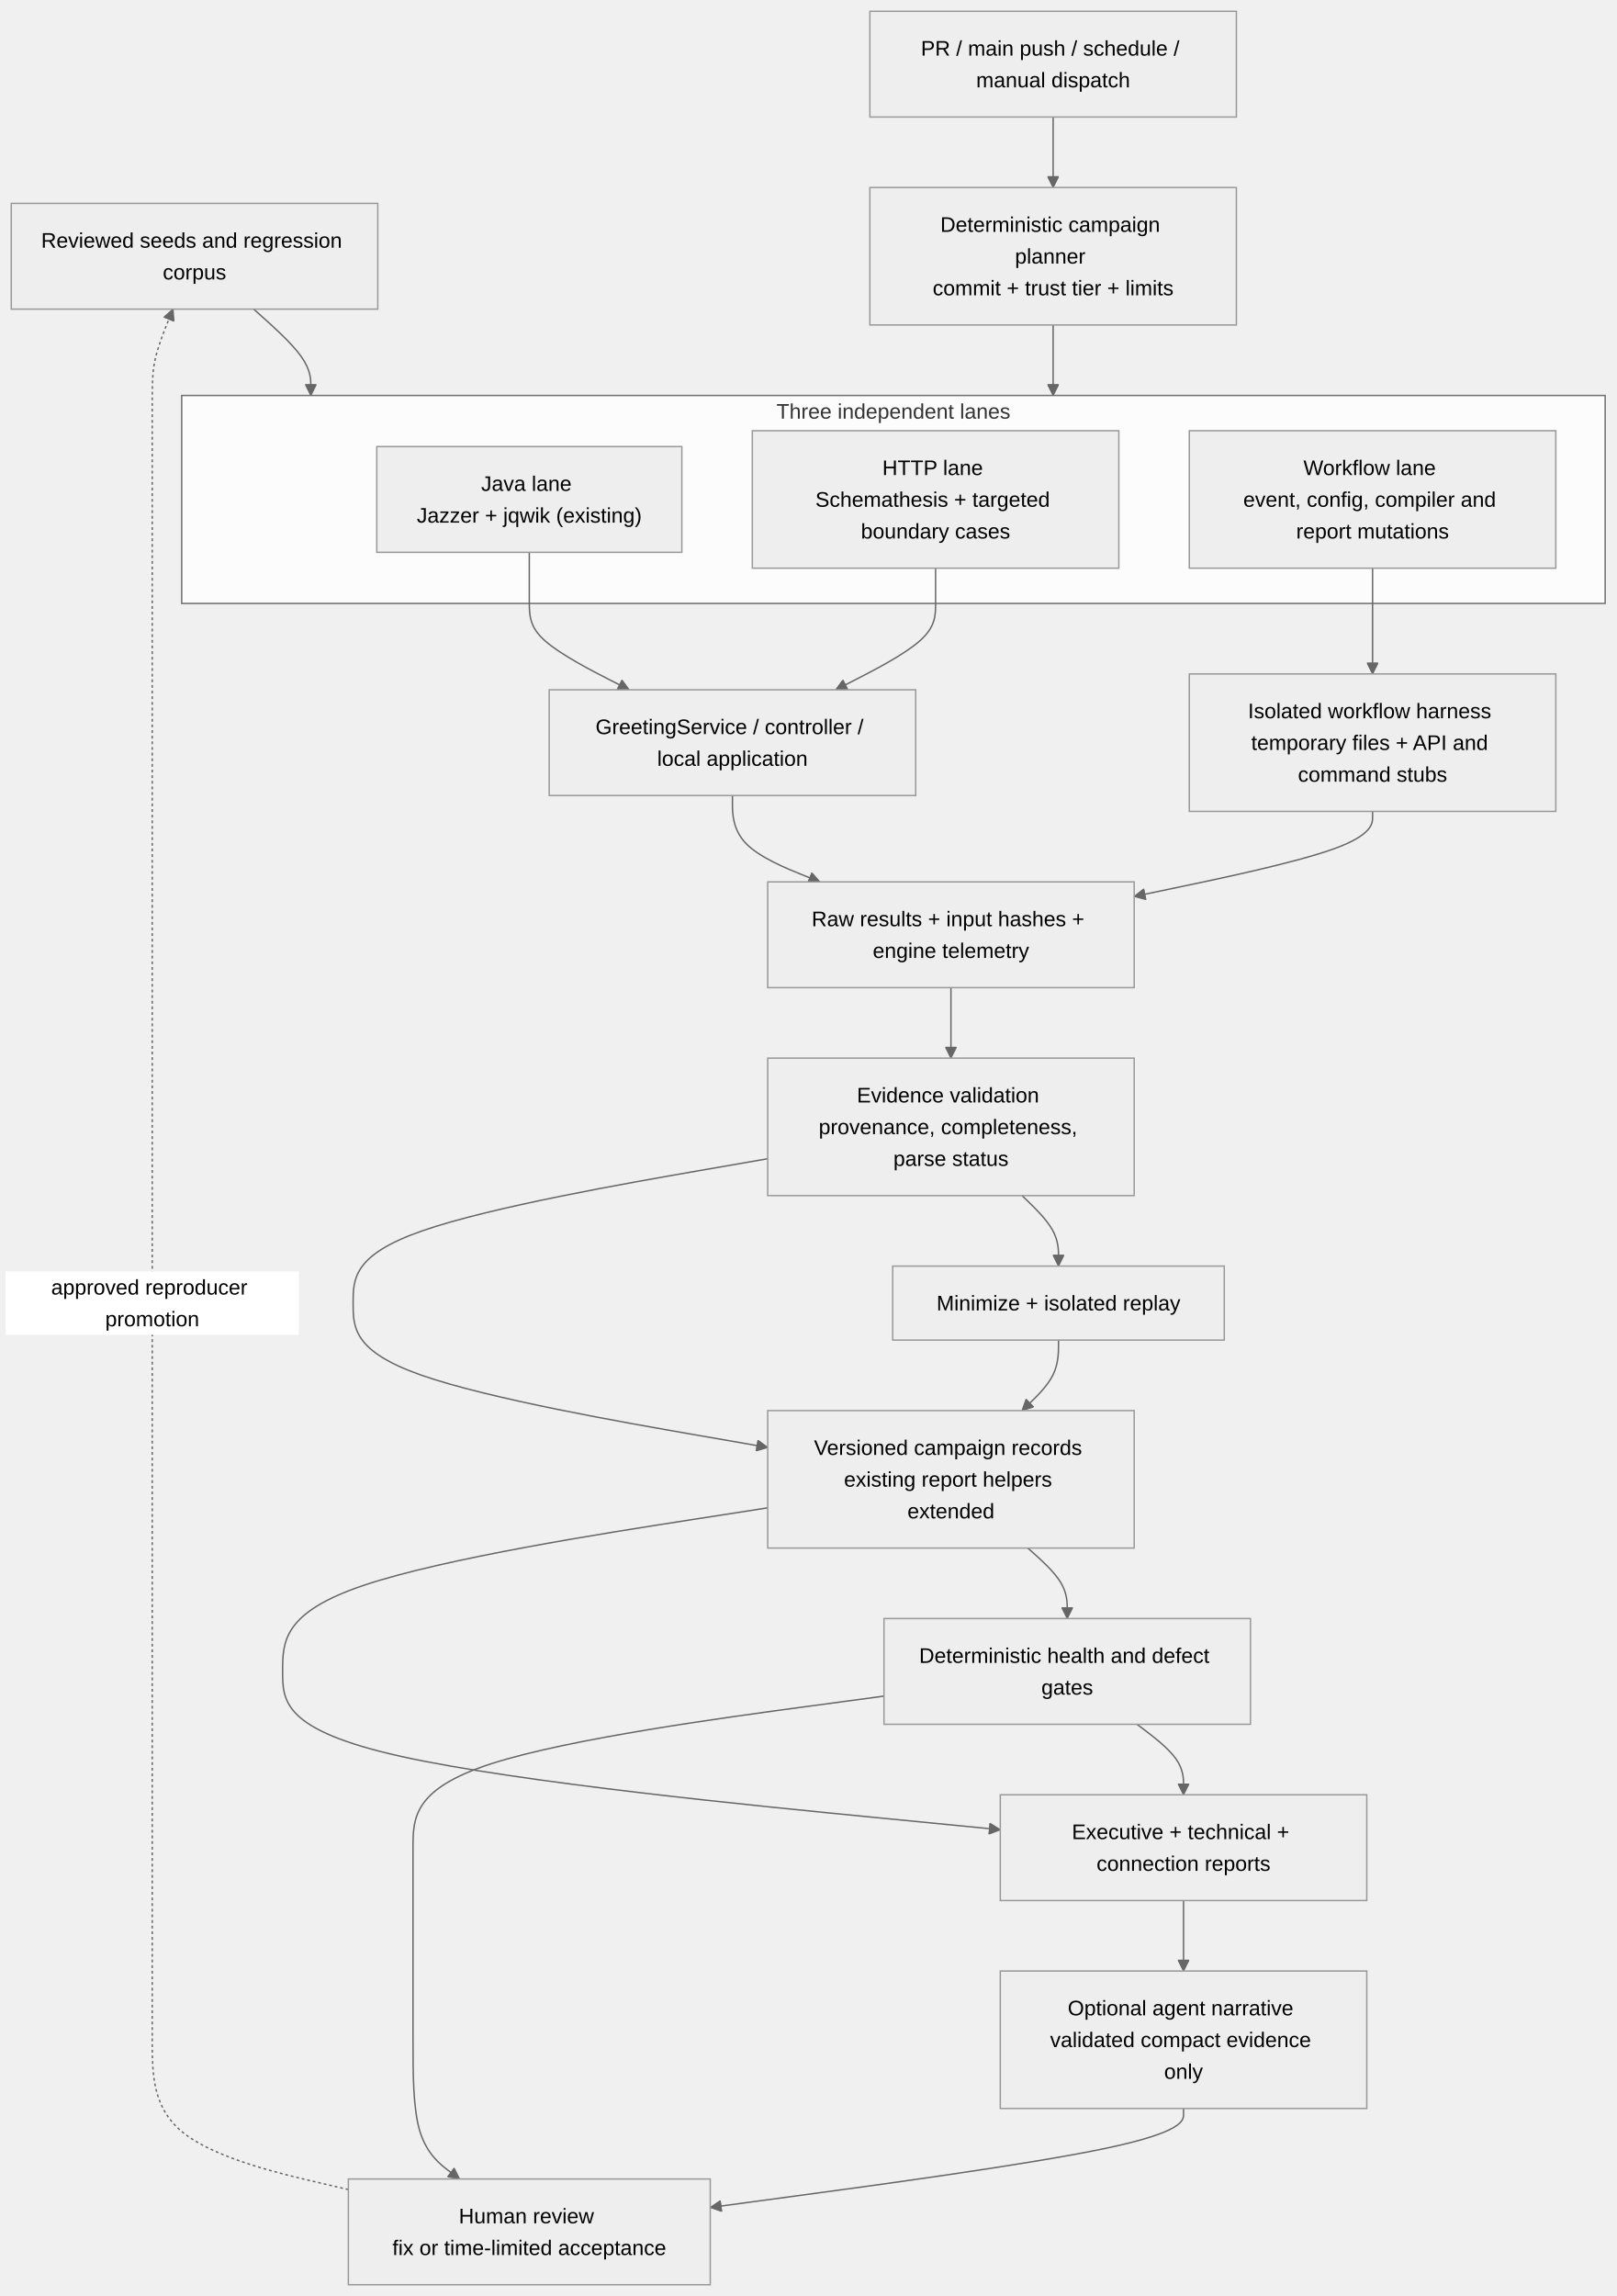
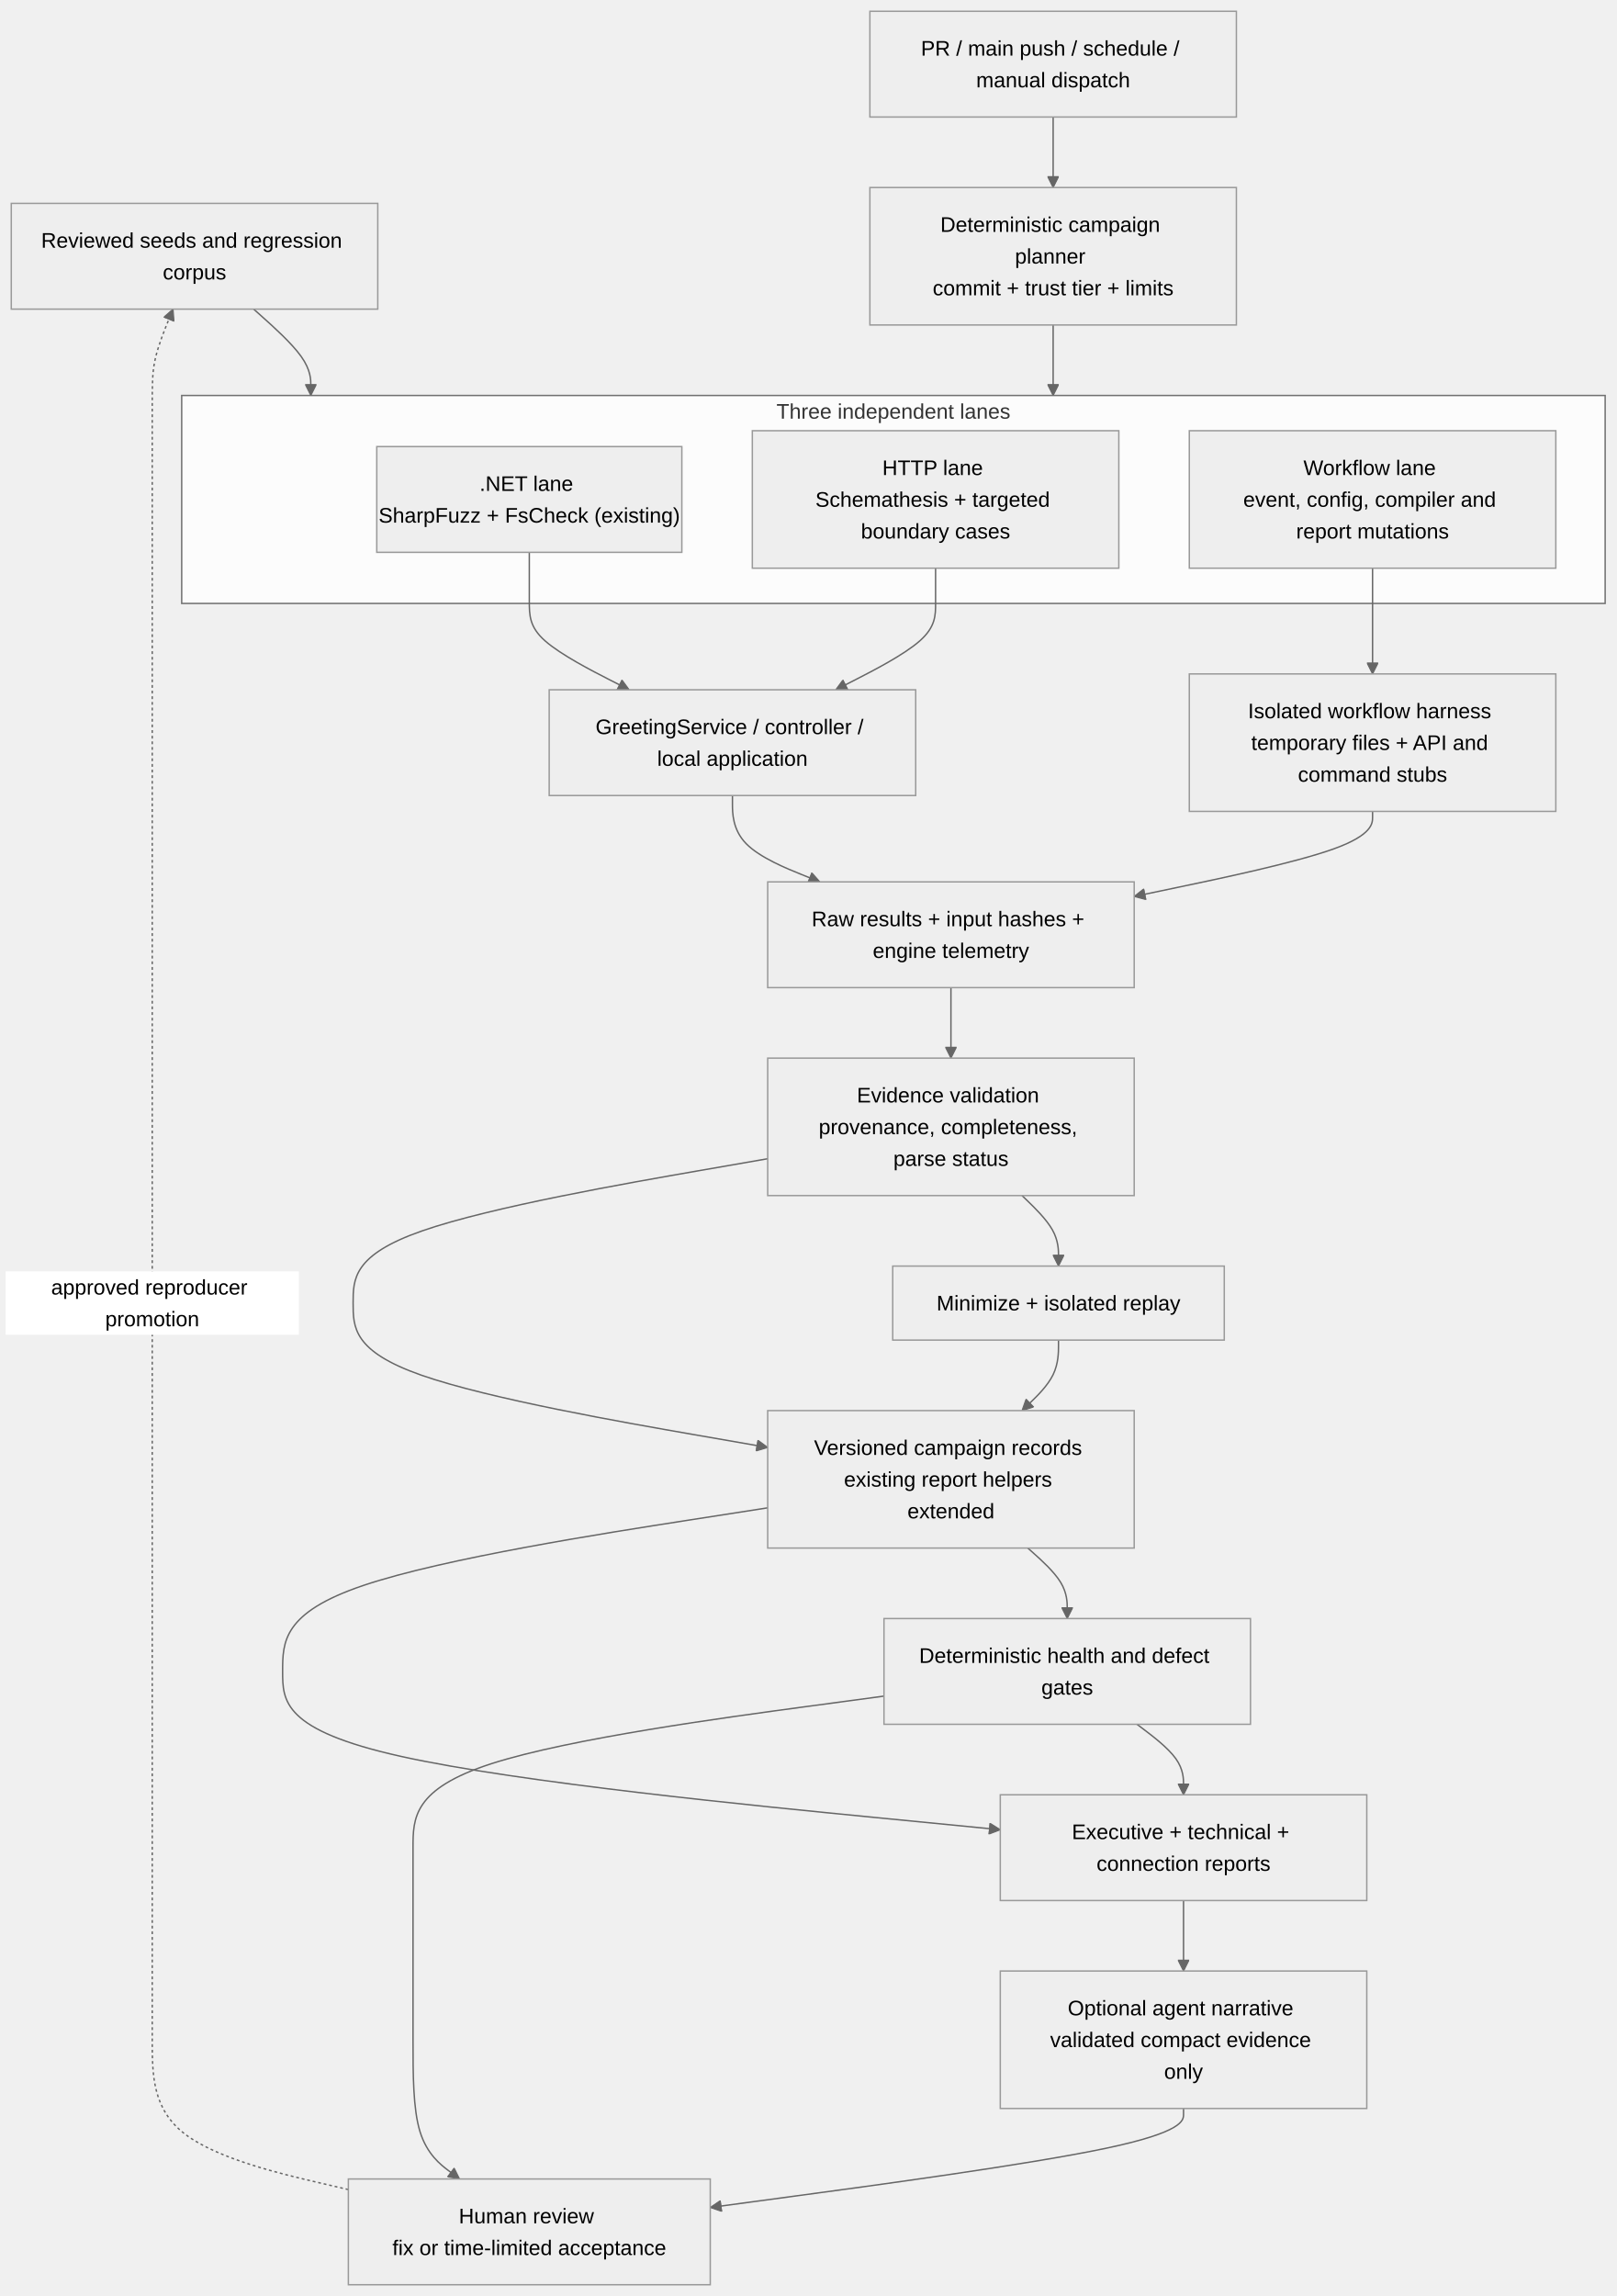
<svg xmlns="http://www.w3.org/2000/svg" id="d3a6e93c3ee4a" width="1146.711" class="flowchart" height="1628.5" viewBox="0 0 1146.711 1628.5" role="graphics-document document" aria-roledescription="flowchart-v2" style="background: rgb(255, 255, 255);">
  <style>#d3a6e93c3ee4a{font-family:Segoe UI,Arial,sans-serif;font-size:15px;fill:#000000;}@keyframes edge-animation-frame{from{stroke-dashoffset:0;}}@keyframes dash{to{stroke-dashoffset:0;}}#d3a6e93c3ee4a .edge-animation-slow{stroke-dasharray:9,5!important;stroke-dashoffset:900;animation:dash 50s linear infinite;stroke-linecap:round;}#d3a6e93c3ee4a .edge-animation-fast{stroke-dasharray:9,5!important;stroke-dashoffset:900;animation:dash 20s linear infinite;stroke-linecap:round;}#d3a6e93c3ee4a .error-icon{fill:#552222;}#d3a6e93c3ee4a .error-text{fill:#552222;stroke:#552222;}#d3a6e93c3ee4a .edge-thickness-normal{stroke-width:1px;}#d3a6e93c3ee4a .edge-thickness-thick{stroke-width:3.5px;}#d3a6e93c3ee4a .edge-pattern-solid{stroke-dasharray:0;}#d3a6e93c3ee4a .edge-thickness-invisible{stroke-width:0;fill:none;}#d3a6e93c3ee4a .edge-pattern-dashed{stroke-dasharray:3;}#d3a6e93c3ee4a .edge-pattern-dotted{stroke-dasharray:2;}#d3a6e93c3ee4a .marker{fill:#666;stroke:#666;}#d3a6e93c3ee4a .marker.cross{stroke:#666;}#d3a6e93c3ee4a svg{font-family:Segoe UI,Arial,sans-serif;font-size:15px;}#d3a6e93c3ee4a p{margin:0;}#d3a6e93c3ee4a .label{font-family:Segoe UI,Arial,sans-serif;color:#000000;}#d3a6e93c3ee4a .cluster-label text{fill:#333;}#d3a6e93c3ee4a .cluster-label span{color:#333;}#d3a6e93c3ee4a .cluster-label span p{background-color:transparent;}#d3a6e93c3ee4a .label text,#d3a6e93c3ee4a span{fill:#000000;color:#000000;}#d3a6e93c3ee4a .node rect,#d3a6e93c3ee4a .node circle,#d3a6e93c3ee4a .node ellipse,#d3a6e93c3ee4a .node polygon,#d3a6e93c3ee4a .node path{fill:#eee;stroke:#999;stroke-width:1px;}#d3a6e93c3ee4a .rough-node .label text,#d3a6e93c3ee4a .node .label text,#d3a6e93c3ee4a .image-shape .label,#d3a6e93c3ee4a .icon-shape .label{text-anchor:middle;}#d3a6e93c3ee4a .node .katex path{fill:#000;stroke:#000;stroke-width:1px;}#d3a6e93c3ee4a .rough-node .label,#d3a6e93c3ee4a .node .label,#d3a6e93c3ee4a .image-shape .label,#d3a6e93c3ee4a .icon-shape .label{text-align:center;}#d3a6e93c3ee4a .node.clickable{cursor:pointer;}#d3a6e93c3ee4a .root .anchor path{fill:#666!important;stroke-width:0;stroke:#666;}#d3a6e93c3ee4a .arrowheadPath{fill:#333333;}#d3a6e93c3ee4a .edgePath .path{stroke:#666;stroke-width:2.0px;}#d3a6e93c3ee4a .flowchart-link{stroke:#666;fill:none;}#d3a6e93c3ee4a .edgeLabel{background-color:#ffffff;text-align:center;}#d3a6e93c3ee4a .edgeLabel p{background-color:#ffffff;}#d3a6e93c3ee4a .edgeLabel rect{opacity:0.5;background-color:#ffffff;fill:#ffffff;}#d3a6e93c3ee4a .labelBkg{background-color:rgba(255, 255, 255, 0.5);}#d3a6e93c3ee4a .cluster rect{fill:hsl(0, 0%, 98.922%);stroke:#707070;stroke-width:1px;}#d3a6e93c3ee4a .cluster text{fill:#333;}#d3a6e93c3ee4a .cluster span{color:#333;}#d3a6e93c3ee4a div.mermaidTooltip{position:absolute;text-align:center;max-width:200px;padding:2px;font-family:Segoe UI,Arial,sans-serif;font-size:12px;background:hsl(-160, 0%, 93.333%);border:1px solid #707070;border-radius:2px;pointer-events:none;z-index:100;}#d3a6e93c3ee4a .flowchartTitleText{text-anchor:middle;font-size:18px;fill:#000000;}#d3a6e93c3ee4a rect.text{fill:none;stroke-width:0;}#d3a6e93c3ee4a .icon-shape,#d3a6e93c3ee4a .image-shape{background-color:#ffffff;text-align:center;}#d3a6e93c3ee4a .icon-shape p,#d3a6e93c3ee4a .image-shape p{background-color:#ffffff;padding:2px;}#d3a6e93c3ee4a .icon-shape rect,#d3a6e93c3ee4a .image-shape rect{opacity:0.5;background-color:#ffffff;fill:#ffffff;}#d3a6e93c3ee4a .label-icon{display:inline-block;height:1em;overflow:visible;vertical-align:-0.125em;}#d3a6e93c3ee4a .node .label-icon path{fill:currentColor;stroke:revert;stroke-width:revert;}#d3a6e93c3ee4a :root{--mermaid-font-family:"trebuchet ms",verdana,arial,sans-serif;}</style>
  <g>
    <marker id="d3a6e93c3ee4a_flowchart-v2-pointEnd" class="marker flowchart-v2" viewBox="0 0 10 10" refX="5" refY="5" markerUnits="userSpaceOnUse" markerWidth="8" markerHeight="8" orient="auto">
      <path d="M 0 0 L 10 5 L 0 10 z" class="arrowMarkerPath" style="stroke-width: 1; stroke-dasharray: 1, 0;" />
    </marker>
    <marker id="d3a6e93c3ee4a_flowchart-v2-pointStart" class="marker flowchart-v2" viewBox="0 0 10 10" refX="4.5" refY="5" markerUnits="userSpaceOnUse" markerWidth="8" markerHeight="8" orient="auto">
      <path d="M 0 5 L 10 10 L 10 0 z" class="arrowMarkerPath" style="stroke-width: 1; stroke-dasharray: 1, 0;" />
    </marker>
    <marker id="d3a6e93c3ee4a_flowchart-v2-circleEnd" class="marker flowchart-v2" viewBox="0 0 10 10" refX="11" refY="5" markerUnits="userSpaceOnUse" markerWidth="11" markerHeight="11" orient="auto">
      <circle cx="5" cy="5" r="5" class="arrowMarkerPath" style="stroke-width: 1; stroke-dasharray: 1, 0;" />
    </marker>
    <marker id="d3a6e93c3ee4a_flowchart-v2-circleStart" class="marker flowchart-v2" viewBox="0 0 10 10" refX="-1" refY="5" markerUnits="userSpaceOnUse" markerWidth="11" markerHeight="11" orient="auto">
      <circle cx="5" cy="5" r="5" class="arrowMarkerPath" style="stroke-width: 1; stroke-dasharray: 1, 0;" />
    </marker>
    <marker id="d3a6e93c3ee4a_flowchart-v2-crossEnd" class="marker cross flowchart-v2" viewBox="0 0 11 11" refX="12" refY="5.2" markerUnits="userSpaceOnUse" markerWidth="11" markerHeight="11" orient="auto">
      <path d="M 1,1 l 9,9 M 10,1 l -9,9" class="arrowMarkerPath" style="stroke-width: 2; stroke-dasharray: 1, 0;" />
    </marker>
    <marker id="d3a6e93c3ee4a_flowchart-v2-crossStart" class="marker cross flowchart-v2" viewBox="0 0 11 11" refX="-1" refY="5.2" markerUnits="userSpaceOnUse" markerWidth="11" markerHeight="11" orient="auto">
      <path d="M 1,1 l 9,9 M 10,1 l -9,9" class="arrowMarkerPath" style="stroke-width: 2; stroke-dasharray: 1, 0;" />
    </marker>
    <g class="root">
      <g class="clusters">
        <g class="cluster" id="Lanes" data-look="classic">
          <rect style="" x="128.895" y="280.5" width="1009.816" height="147.5" />
          <g class="cluster-label" transform="translate(551.9824, 280.5)">
            <g>
              <text text-anchor="middle" fill="#000" font-size="15">
                <tspan x="81.82" y="11.25" dominant-baseline="central">Three independent lanes</tspan>
              </text>
            </g>
          </g>
        </g>
      </g>
      <g class="edgePaths">
        <path d="M747.105,83L747.105,87.167C747.105,91.333,747.105,99.667,747.105,107.333C747.105,115,747.105,122,747.105,125.5L747.105,129" id="L_Events_Plan_0" class="edge-thickness-normal edge-pattern-solid edge-thickness-normal edge-pattern-solid flowchart-link" style=";" data-edge="true" data-et="edge" data-id="L_Events_Plan_0" data-points="W3sieCI6NzQ3LjEwNTQ2ODc1LCJ5Ijo4M30seyJ4Ijo3NDcuMTA1NDY4NzUsInkiOjEwOH0seyJ4Ijo3NDcuMTA1NDY4NzUsInkiOjEzM31d" marker-end="url(#d3a6e93c3ee4a_flowchart-v2-pointEnd)" />
-         <path d="M375.5,391.75L375.5,397.792C375.5,403.833,375.5,415.917,375.5,426.125C375.5,436.333,375.5,444.667,386.712,454.571C397.924,464.476,420.347,475.952,431.559,481.69L442.771,487.428" id="L_Java_App_0" class="edge-thickness-normal edge-pattern-solid edge-thickness-normal edge-pattern-solid flowchart-link" style=";" data-edge="true" data-et="edge" data-id="L_Java_App_0" data-points="W3sieCI6Mzc1LjUsInkiOjM5MS43NX0seyJ4IjozNzUuNSwieSI6NDI4fSx7IngiOjM3NS41LCJ5Ijo0NTN9LHsieCI6NDQ2LjMzMTUwMTU4ODk4MzAzLCJ5Ijo0ODkuMjV9XQ==" marker-end="url(#d3a6e93c3ee4a_flowchart-v2-pointEnd)" />
+         <path d="M375.5,391.75L375.5,397.792C375.5,403.833,375.5,415.917,375.5,426.125C375.5,436.333,375.5,444.667,386.712,454.571C397.924,464.476,420.347,475.952,431.559,481.69L442.771,487.428" id="L_Dotnet_App_0" class="edge-thickness-normal edge-pattern-solid edge-thickness-normal edge-pattern-solid flowchart-link" style=";" data-edge="true" data-et="edge" data-id="L_Dotnet_App_0" data-points="W3sieCI6Mzc1LjUsInkiOjM5MS43NX0seyJ4IjozNzUuNSwieSI6NDI4fSx7IngiOjM3NS41LCJ5Ijo0NTN9LHsieCI6NDQ2LjMzMTUwMTU4ODk4MzAzLCJ5Ijo0ODkuMjV9XQ==" marker-end="url(#d3a6e93c3ee4a_flowchart-v2-pointEnd)" />
        <path d="M663.711,403L663.711,407.167C663.711,411.333,663.711,419.667,663.711,428C663.711,436.333,663.711,444.667,652.499,454.571C641.287,464.476,618.864,475.952,607.652,481.69L596.44,487.428" id="L_HTTP_App_0" class="edge-thickness-normal edge-pattern-solid edge-thickness-normal edge-pattern-solid flowchart-link" style=";" data-edge="true" data-et="edge" data-id="L_HTTP_App_0" data-points="W3sieCI6NjYzLjcxMDkzNzUsInkiOjQwM30seyJ4Ijo2NjMuNzEwOTM3NSwieSI6NDI4fSx7IngiOjY2My43MTA5Mzc1LCJ5Ijo0NTN9LHsieCI6NTkyLjg3OTQzNTkxMTAxNjksInkiOjQ4OS4yNX1d" marker-end="url(#d3a6e93c3ee4a_flowchart-v2-pointEnd)" />
        <path d="M973.711,403L973.711,407.167C973.711,411.333,973.711,419.667,973.711,428C973.711,436.333,973.711,444.667,973.711,452.333C973.711,460,973.711,467,973.711,470.5L973.711,474" id="L_WF_Harness_0" class="edge-thickness-normal edge-pattern-solid edge-thickness-normal edge-pattern-solid flowchart-link" style=";" data-edge="true" data-et="edge" data-id="L_WF_Harness_0" data-points="W3sieCI6OTczLjcxMDkzNzUsInkiOjQwM30seyJ4Ijo5NzMuNzEwOTM3NSwieSI6NDI4fSx7IngiOjk3My43MTA5Mzc1LCJ5Ijo0NTN9LHsieCI6OTczLjcxMDkzNzUsInkiOjQ3OH1d" marker-end="url(#d3a6e93c3ee4a_flowchart-v2-pointEnd)" />
        <path d="M519.605,564.25L519.605,570.292C519.605,576.333,519.605,588.417,529.321,598.376C539.036,608.335,558.466,616.169,568.181,620.087L577.896,624.004" id="L_App_Raw_0" class="edge-thickness-normal edge-pattern-solid edge-thickness-normal edge-pattern-solid flowchart-link" style=";" data-edge="true" data-et="edge" data-id="L_App_Raw_0" data-points="W3sieCI6NTE5LjYwNTQ2ODc1LCJ5Ijo1NjQuMjV9LHsieCI6NTE5LjYwNTQ2ODc1LCJ5Ijo2MDAuNX0seyJ4Ijo1ODEuNjA1NDY4NzUsInkiOjYyNS41fV0=" marker-end="url(#d3a6e93c3ee4a_flowchart-v2-pointEnd)" />
        <path d="M973.711,575.5L973.711,579.667C973.711,583.833,973.711,592.167,946.179,602.086C918.648,612.006,863.584,623.512,836.053,629.265L808.521,635.018" id="L_Harness_Raw_0" class="edge-thickness-normal edge-pattern-solid edge-thickness-normal edge-pattern-solid flowchart-link" style=";" data-edge="true" data-et="edge" data-id="L_Harness_Raw_0" data-points="W3sieCI6OTczLjcxMDkzNzUsInkiOjU3NS41fSx7IngiOjk3My43MTA5Mzc1LCJ5Ijo2MDAuNX0seyJ4Ijo4MDQuNjA1NDY4NzUsInkiOjYzNS44MzU2Njg4NTYzNTU2fV0=" marker-end="url(#d3a6e93c3ee4a_flowchart-v2-pointEnd)" />
        <path d="M674.605,700.5L674.605,704.667C674.605,708.833,674.605,717.167,674.605,724.833C674.605,732.5,674.605,739.5,674.605,743L674.605,746.5" id="L_Raw_Verify_0" class="edge-thickness-normal edge-pattern-solid edge-thickness-normal edge-pattern-solid flowchart-link" style=";" data-edge="true" data-et="edge" data-id="L_Raw_Verify_0" data-points="W3sieCI6Njc0LjYwNTQ2ODc1LCJ5Ijo3MDAuNX0seyJ4Ijo2NzQuNjA1NDY4NzUsInkiOjcyNS41fSx7IngiOjY3NC42MDU0Njg3NSwieSI6NzUwLjV9XQ==" marker-end="url(#d3a6e93c3ee4a_flowchart-v2-pointEnd)" />
        <path d="M725.042,848L729.352,852.167C733.663,856.333,742.285,864.667,746.595,872.333C750.906,880,750.906,887,750.906,890.5L750.906,894" id="L_Verify_Replay_0" class="edge-thickness-normal edge-pattern-solid edge-thickness-normal edge-pattern-solid flowchart-link" style=";" data-edge="true" data-et="edge" data-id="L_Verify_Replay_0" data-points="W3sieCI6NzI1LjA0MTU3ODM4OTgzMDUsInkiOjg0OH0seyJ4Ijo3NTAuOTA2MjUsInkiOjg3M30seyJ4Ijo3NTAuOTA2MjUsInkiOjg5OH1d" marker-end="url(#d3a6e93c3ee4a_flowchart-v2-pointEnd)" />
        <path d="M544.605,821.856L495.588,830.38C446.57,838.904,348.535,855.952,299.518,873.018C250.5,890.083,250.5,907.167,250.5,924.25C250.5,941.333,250.5,958.417,298.861,975.368C347.222,992.319,443.943,1009.139,492.304,1017.549L540.665,1025.958" id="L_Verify_Normalize_0" class="edge-thickness-normal edge-pattern-solid edge-thickness-normal edge-pattern-solid flowchart-link" style=";" data-edge="true" data-et="edge" data-id="L_Verify_Normalize_0" data-points="W3sieCI6NTQ0LjYwNTQ2ODc1LCJ5Ijo4MjEuODU2NDA1MDI1MjgzfSx7IngiOjI1MC41LCJ5Ijo4NzN9LHsieCI6MjUwLjUsInkiOjkyNC4yNX0seyJ4IjoyNTAuNSwieSI6OTc1LjV9LHsieCI6NTQ0LjYwNTQ2ODc1LCJ5IjoxMDI2LjY0MzU5NDk3NDcxN31d" marker-end="url(#d3a6e93c3ee4a_flowchart-v2-pointEnd)" />
        <path d="M750.906,950.5L750.906,954.667C750.906,958.833,750.906,967.167,747.075,975.037C743.243,982.907,735.581,990.313,731.749,994.017L727.918,997.72" id="L_Replay_Normalize_0" class="edge-thickness-normal edge-pattern-solid edge-thickness-normal edge-pattern-solid flowchart-link" style=";" data-edge="true" data-et="edge" data-id="L_Replay_Normalize_0" data-points="W3sieCI6NzUwLjkwNjI1LCJ5Ijo5NTAuNX0seyJ4Ijo3NTAuOTA2MjUsInkiOjk3NS41fSx7IngiOjcyNS4wNDE1NzgzODk4MzA1LCJ5IjoxMDAwLjV9XQ==" marker-end="url(#d3a6e93c3ee4a_flowchart-v2-pointEnd)" />
        <path d="M729.139,1098L733.8,1102.167C738.461,1106.333,747.783,1114.667,752.444,1122.333C757.105,1130,757.105,1137,757.105,1140.5L757.105,1144" id="L_Normalize_Gate_0" class="edge-thickness-normal edge-pattern-solid edge-thickness-normal edge-pattern-solid flowchart-link" style=";" data-edge="true" data-et="edge" data-id="L_Normalize_Gate_0" data-points="W3sieCI6NzI5LjEzOTM2NzA1NTA4NDgsInkiOjEwOTh9LHsieCI6NzU3LjEwNTQ2ODc1LCJ5IjoxMTIzfSx7IngiOjc1Ny4xMDU0Njg3NSwieSI6MTE0OH1d" marker-end="url(#d3a6e93c3ee4a_flowchart-v2-pointEnd)" />
        <path d="M544.605,1069.472L487.255,1078.394C429.904,1087.315,315.202,1105.157,257.851,1124.495C200.5,1143.833,200.5,1164.667,200.5,1185.5C200.5,1206.333,200.5,1227.167,284.687,1245.816C368.875,1264.466,537.25,1280.932,621.437,1289.165L705.624,1297.398" id="L_Normalize_Reports_0" class="edge-thickness-normal edge-pattern-solid edge-thickness-normal edge-pattern-solid flowchart-link" style=";" data-edge="true" data-et="edge" data-id="L_Normalize_Reports_0" data-points="W3sieCI6NTQ0LjYwNTQ2ODc1LCJ5IjoxMDY5LjQ3MjI5MzYyODYyNjJ9LHsieCI6MjAwLjUsInkiOjExMjN9LHsieCI6MjAwLjUsInkiOjExODUuNX0seyJ4IjoyMDAuNSwieSI6MTI0OH0seyJ4Ijo3MDkuNjA1NDY4NzUsInkiOjEyOTcuNzg2OTE4MzYxMjM1fV0=" marker-end="url(#d3a6e93c3ee4a_flowchart-v2-pointEnd)" />
        <path d="M806.605,1223L812.105,1227.167C817.605,1231.333,828.605,1239.667,834.105,1247.333C839.605,1255,839.605,1262,839.605,1265.5L839.605,1269" id="L_Gate_Reports_0" class="edge-thickness-normal edge-pattern-solid edge-thickness-normal edge-pattern-solid flowchart-link" style=";" data-edge="true" data-et="edge" data-id="L_Gate_Reports_0" data-points="W3sieCI6ODA2LjYwNTQ2ODc1LCJ5IjoxMjIzfSx7IngiOjgzOS42MDU0Njg3NSwieSI6MTI0OH0seyJ4Ijo4MzkuNjA1NDY4NzUsInkiOjEyNzN9XQ==" marker-end="url(#d3a6e93c3ee4a_flowchart-v2-pointEnd)" />
        <path d="M839.605,1348L839.605,1352.167C839.605,1356.333,839.605,1364.667,839.605,1372.333C839.605,1380,839.605,1387,839.605,1390.5L839.605,1394" id="L_Reports_Agent_0" class="edge-thickness-normal edge-pattern-solid edge-thickness-normal edge-pattern-solid flowchart-link" style=";" data-edge="true" data-et="edge" data-id="L_Reports_Agent_0" data-points="W3sieCI6ODM5LjYwNTQ2ODc1LCJ5IjoxMzQ4fSx7IngiOjgzOS42MDU0Njg3NSwieSI6MTM3M30seyJ4Ijo4MzkuNjA1NDY4NzUsInkiOjEzOTh9XQ==" marker-end="url(#d3a6e93c3ee4a_flowchart-v2-pointEnd)" />
        <path d="M627.105,1203.007L571.421,1210.506C515.737,1218.005,404.368,1233.002,348.684,1250.918C293,1268.833,293,1289.667,293,1310.5C293,1331.333,293,1352.167,293,1374.875C293,1397.583,293,1422.167,293,1446.75C293,1471.333,293,1495.917,297.969,1511.972C302.937,1528.028,312.874,1535.556,317.843,1539.32L322.812,1543.085" id="L_Gate_Review_0" class="edge-thickness-normal edge-pattern-solid edge-thickness-normal edge-pattern-solid flowchart-link" style=";" data-edge="true" data-et="edge" data-id="L_Gate_Review_0" data-points="W3sieCI6NjI3LjEwNTQ2ODc1LCJ5IjoxMjAzLjAwNjc5NjUwODc0MDh9LHsieCI6MjkzLCJ5IjoxMjQ4fSx7IngiOjI5MywieSI6MTMxMC41fSx7IngiOjI5MywieSI6MTM3M30seyJ4IjoyOTMsInkiOjE0NDYuNzV9LHsieCI6MjkzLCJ5IjoxNTIwLjV9LHsieCI6MzI2LCJ5IjoxNTQ1LjV9XQ==" marker-end="url(#d3a6e93c3ee4a_flowchart-v2-pointEnd)" />
        <path d="M839.605,1495.5L839.605,1499.667C839.605,1503.833,839.605,1512.167,784.31,1523.78C729.014,1535.393,618.423,1550.286,563.127,1557.733L507.831,1565.179" id="L_Agent_Review_0" class="edge-thickness-normal edge-pattern-solid edge-thickness-normal edge-pattern-solid flowchart-link" style=";" data-edge="true" data-et="edge" data-id="L_Agent_Review_0" data-points="W3sieCI6ODM5LjYwNTQ2ODc1LCJ5IjoxNDk1LjV9LHsieCI6ODM5LjYwNTQ2ODc1LCJ5IjoxNTIwLjV9LHsieCI6NTAzLjg2NzE4NzUsInkiOjE1NjUuNzEzMDkwNTM4NzU0OH1d" marker-end="url(#d3a6e93c3ee4a_flowchart-v2-pointEnd)" />
        <path d="M247.133,1553.008L223.944,1547.59C200.755,1542.172,154.378,1531.336,131.189,1513.626C108,1495.917,108,1471.333,108,1446.75C108,1422.167,108,1397.583,108,1374.875C108,1352.167,108,1331.333,108,1310.5C108,1289.667,108,1268.833,108,1248C108,1227.167,108,1206.333,108,1185.5C108,1164.667,108,1143.833,108,1121.125C108,1098.417,108,1073.833,108,1049.25C108,1024.667,108,1000.083,108,979.25C108,958.417,108,941.333,108,924.25C108,907.167,108,890.083,108,869.25C108,848.417,108,823.833,108,799.25C108,774.667,108,750.083,108,727.375C108,704.667,108,683.833,108,663C108,642.167,108,621.333,108,598.625C108,575.917,108,551.333,108,526.75C108,502.167,108,477.583,108,461.125C108,444.667,108,436.333,108,419.875C108,403.417,108,378.833,108,354.25C108,329.667,108,305.083,108,288.625C108,272.167,108,263.833,110.206,254.243C112.413,244.652,116.826,233.803,119.032,228.379L121.239,222.955" id="L_Review_Seeds_0" class="edge-thickness-normal edge-pattern-dotted edge-thickness-normal edge-pattern-solid flowchart-link" style=";" data-edge="true" data-et="edge" data-id="L_Review_Seeds_0" data-points="W3sieCI6MjQ3LjEzMjgxMjUsInkiOjE1NTMuMDA3NjY2NDcxOTYyN30seyJ4IjoxMDgsInkiOjE1MjAuNX0seyJ4IjoxMDgsInkiOjE0NDYuNzV9LHsieCI6MTA4LCJ5IjoxMzczfSx7IngiOjEwOCwieSI6MTMxMC41fSx7IngiOjEwOCwieSI6MTI0OH0seyJ4IjoxMDgsInkiOjExODUuNX0seyJ4IjoxMDgsInkiOjExMjN9LHsieCI6MTA4LCJ5IjoxMDQ5LjI1fSx7IngiOjEwOCwieSI6OTc1LjV9LHsieCI6MTA4LCJ5Ijo5MjQuMjV9LHsieCI6MTA4LCJ5Ijo4NzN9LHsieCI6MTA4LCJ5Ijo3OTkuMjV9LHsieCI6MTA4LCJ5Ijo3MjUuNX0seyJ4IjoxMDgsInkiOjY2M30seyJ4IjoxMDgsInkiOjYwMC41fSx7IngiOjEwOCwieSI6NTI2Ljc1fSx7IngiOjEwOCwieSI6NDUzfSx7IngiOjEwOCwieSI6NDI4fSx7IngiOjEwOCwieSI6MzU0LjI1fSx7IngiOjEwOCwieSI6MjgwLjV9LHsieCI6MTA4LCJ5IjoyNTUuNX0seyJ4IjoxMjIuNzQ1NzYyNzExODY0NCwieSI6MjE5LjI1fV0=" marker-end="url(#d3a6e93c3ee4a_flowchart-v2-pointEnd)" />
        <path d="M179.949,219.25L186.708,225.292C193.466,231.333,206.983,243.417,213.742,252.958C220.5,262.5,220.5,269.5,220.5,273L220.5,276.5" id="L_Seeds_Lanes_0" class="edge-thickness-normal edge-pattern-solid edge-thickness-normal edge-pattern-solid flowchart-link" style=";" data-edge="true" data-et="edge" data-id="L_Seeds_Lanes_0" data-points="W3sieCI6MTc5Ljk0OTE1MjU0MjM3Mjg3LCJ5IjoyMTkuMjV9LHsieCI6MjIwLjUsInkiOjI1NS41fSx7IngiOjIyMC41LCJ5IjoyODAuNX0seyJ4IjoyOTYuNjg2NDQwNjc3OTY2MSwieSI6MzE2Ljc1fV0=" marker-end="url(#d3a6e93c3ee4a_flowchart-v2-pointEnd)" />
        <path d="M747.105,230.5L747.105,234.667C747.105,238.833,747.105,247.167,747.105,254.833C747.105,262.5,747.105,269.5,747.105,273L747.105,276.5" id="L_Plan_Lanes_0" class="edge-thickness-normal edge-pattern-solid edge-thickness-normal edge-pattern-solid flowchart-link" style=";" data-edge="true" data-et="edge" data-id="L_Plan_Lanes_0" data-points="W3sieCI6NzQ3LjEwNTQ2ODc1LCJ5IjoyMzAuNX0seyJ4Ijo3NDcuMTA1NDY4NzUsInkiOjI1NS41fSx7IngiOjc0Ny4xMDU0Njg3NSwieSI6MjgwLjV9LHsieCI6NDgzLjcxMDkzNzUsInkiOjMzMi43NzQxMTQxMTYzMjM4fV0=" marker-end="url(#d3a6e93c3ee4a_flowchart-v2-pointEnd)" />
      </g>
      <g class="edgeLabels">
        <g class="edgeLabel">
          <g class="label" data-id="L_Events_Plan_0" transform="translate(0, 0)" />
        </g>
        <g class="edgeLabel">
-           <g class="label" data-id="L_Java_App_0" transform="translate(0, 0)" />
+           <g class="label" data-id="L_Dotnet_App_0" transform="translate(0, 0)" />
        </g>
        <g class="edgeLabel">
          <g class="label" data-id="L_HTTP_App_0" transform="translate(0, 0)" />
        </g>
        <g class="edgeLabel">
          <g class="label" data-id="L_WF_Harness_0" transform="translate(0, 0)" />
        </g>
        <g class="edgeLabel">
          <g class="label" data-id="L_App_Raw_0" transform="translate(0, 0)" />
        </g>
        <g class="edgeLabel">
          <g class="label" data-id="L_Harness_Raw_0" transform="translate(0, 0)" />
        </g>
        <g class="edgeLabel">
          <g class="label" data-id="L_Raw_Verify_0" transform="translate(0, 0)" />
        </g>
        <g class="edgeLabel">
          <g class="label" data-id="L_Verify_Replay_0" transform="translate(0, 0)" />
        </g>
        <g class="edgeLabel">
          <g class="label" data-id="L_Verify_Normalize_0" transform="translate(0, 0)" />
        </g>
        <g class="edgeLabel">
          <g class="label" data-id="L_Replay_Normalize_0" transform="translate(0, 0)" />
        </g>
        <g class="edgeLabel">
          <g class="label" data-id="L_Normalize_Gate_0" transform="translate(0, 0)" />
        </g>
        <g class="edgeLabel">
          <g class="label" data-id="L_Normalize_Reports_0" transform="translate(0, 0)" />
        </g>
        <g class="edgeLabel">
          <g class="label" data-id="L_Gate_Reports_0" transform="translate(0, 0)" />
        </g>
        <g class="edgeLabel">
          <g class="label" data-id="L_Reports_Agent_0" transform="translate(0, 0)" />
        </g>
        <g class="edgeLabel">
          <g class="label" data-id="L_Gate_Review_0" transform="translate(0, 0)" />
        </g>
        <g class="edgeLabel">
          <g class="label" data-id="L_Agent_Review_0" transform="translate(0, 0)" />
        </g>
        <g class="edgeLabel" transform="translate(108, 924.25)">
          <g class="label" data-id="L_Review_Seeds_0" transform="translate(-100, -22.5)">
            <g>
              <rect width="208" height="45" x="-4" y="0" fill="#ffffff" style="fill:#ffffff;opacity:1" />
              <text text-anchor="middle" fill="#000" font-size="15">
                <tspan x="100" y="11.25" dominant-baseline="central">approved reproducer</tspan>
                <tspan x="100" y="33.75" dominant-baseline="central">promotion</tspan>
              </text>
            </g>
          </g>
        </g>
        <g class="edgeLabel">
          <g class="label" data-id="L_Seeds_Lanes_0" transform="translate(0, 0)" />
        </g>
        <g class="edgeLabel">
          <g class="label" data-id="L_Plan_Lanes_0" transform="translate(0, 0)" />
        </g>
      </g>
      <g class="nodes">
        <g class="node default" id="flowchart-Seeds-0" transform="translate(138, 181.75)">
          <rect class="basic label-container" style="" x="-130" y="-37.5" width="260" height="75" />
          <g class="label" style="" transform="translate(-100, -22.5)">
            <rect />
            <g>
              <text text-anchor="middle" fill="#000" font-size="15">
                <tspan x="100" y="11.25" dominant-baseline="central">Reviewed seeds and regression</tspan>
                <tspan x="100" y="33.75" dominant-baseline="central">corpus</tspan>
              </text>
            </g>
          </g>
        </g>
        <g class="node default" id="flowchart-Events-1" transform="translate(747.1055, 45.5)">
          <rect class="basic label-container" style="" x="-130" y="-37.5" width="260" height="75" />
          <g class="label" style="" transform="translate(-100, -22.5)">
            <rect />
            <g>
              <text text-anchor="middle" fill="#000" font-size="15">
                <tspan x="100" y="11.25" dominant-baseline="central">PR / main push / schedule /</tspan>
                <tspan x="100" y="33.75" dominant-baseline="central">manual dispatch</tspan>
              </text>
            </g>
          </g>
        </g>
        <g class="node default" id="flowchart-Plan-2" transform="translate(747.1055, 181.75)">
          <rect class="basic label-container" style="" x="-130" y="-48.75" width="260" height="97.5" />
          <g class="label" style="" transform="translate(-100, -33.75)">
            <rect />
            <g>
              <text text-anchor="middle" fill="#000" font-size="15">
                <tspan x="100" y="11.25" dominant-baseline="central">Deterministic campaign</tspan>
                <tspan x="100" y="33.75" dominant-baseline="central">planner</tspan>
                <tspan x="100" y="56.25" dominant-baseline="central">commit + trust tier + limits</tspan>
              </text>
            </g>
          </g>
        </g>
-         <g class="node default" id="flowchart-Java-3" transform="translate(375.5, 354.25)">
+         <g class="node default" id="flowchart-Dotnet-3" transform="translate(375.5, 354.25)">
          <rect class="basic label-container" style="" x="-108.211" y="-37.5" width="216.422" height="75" />
          <g class="label" style="" transform="translate(-78.21094, -22.5)">
            <rect />
            <g>
              <text text-anchor="middle" fill="#000" font-size="15">
-                 <tspan x="78.211" y="11.25" dominant-baseline="central">Java lane</tspan>
-                 <tspan x="78.211" y="33.75" dominant-baseline="central">Jazzer + jqwik (existing)</tspan>
+                 <tspan x="78.211" y="11.25" dominant-baseline="central">.NET lane</tspan>
+                 <tspan x="78.211" y="33.75" dominant-baseline="central">SharpFuzz + FsCheck (existing)</tspan>
              </text>
            </g>
          </g>
        </g>
        <g class="node default" id="flowchart-HTTP-4" transform="translate(663.7109, 354.25)">
          <rect class="basic label-container" style="" x="-130" y="-48.75" width="260" height="97.5" />
          <g class="label" style="" transform="translate(-100, -33.75)">
            <rect />
            <g>
              <text text-anchor="middle" fill="#000" font-size="15">
                <tspan x="100" y="11.25" dominant-baseline="central">HTTP lane</tspan>
                <tspan x="100" y="33.75" dominant-baseline="central">Schemathesis + targeted</tspan>
                <tspan x="100" y="56.25" dominant-baseline="central">boundary cases</tspan>
              </text>
            </g>
          </g>
        </g>
        <g class="node default" id="flowchart-WF-5" transform="translate(973.7109, 354.25)">
          <rect class="basic label-container" style="" x="-130" y="-48.75" width="260" height="97.5" />
          <g class="label" style="" transform="translate(-100, -33.75)">
            <rect />
            <g>
              <text text-anchor="middle" fill="#000" font-size="15">
                <tspan x="100" y="11.25" dominant-baseline="central">Workflow lane</tspan>
                <tspan x="100" y="33.75" dominant-baseline="central">event, config, compiler and</tspan>
                <tspan x="100" y="56.25" dominant-baseline="central">report mutations</tspan>
              </text>
            </g>
          </g>
        </g>
        <g class="node default" id="flowchart-App-6" transform="translate(519.6055, 526.75)">
          <rect class="basic label-container" style="" x="-130" y="-37.5" width="260" height="75" />
          <g class="label" style="" transform="translate(-100, -22.5)">
            <rect />
            <g>
              <text text-anchor="middle" fill="#000" font-size="15">
                <tspan x="100" y="11.25" dominant-baseline="central">GreetingService / controller /</tspan>
                <tspan x="100" y="33.75" dominant-baseline="central">local application</tspan>
              </text>
            </g>
          </g>
        </g>
        <g class="node default" id="flowchart-Harness-7" transform="translate(973.7109, 526.75)">
          <rect class="basic label-container" style="" x="-130" y="-48.75" width="260" height="97.5" />
          <g class="label" style="" transform="translate(-100, -33.75)">
            <rect />
            <g>
              <text text-anchor="middle" fill="#000" font-size="15">
                <tspan x="100" y="11.25" dominant-baseline="central">Isolated workflow harness</tspan>
                <tspan x="100" y="33.75" dominant-baseline="central">temporary files + API and</tspan>
                <tspan x="100" y="56.25" dominant-baseline="central">command stubs</tspan>
              </text>
            </g>
          </g>
        </g>
        <g class="node default" id="flowchart-Raw-8" transform="translate(674.6055, 663)">
          <rect class="basic label-container" style="" x="-130" y="-37.5" width="260" height="75" />
          <g class="label" style="" transform="translate(-100, -22.5)">
            <rect />
            <g>
              <text text-anchor="middle" fill="#000" font-size="15">
                <tspan x="100" y="11.25" dominant-baseline="central">Raw results + input hashes +</tspan>
                <tspan x="100" y="33.75" dominant-baseline="central">engine telemetry</tspan>
              </text>
            </g>
          </g>
        </g>
        <g class="node default" id="flowchart-Verify-9" transform="translate(674.6055, 799.25)">
          <rect class="basic label-container" style="" x="-130" y="-48.75" width="260" height="97.5" />
          <g class="label" style="" transform="translate(-100, -33.75)">
            <rect />
            <g>
              <text text-anchor="middle" fill="#000" font-size="15">
                <tspan x="100" y="11.25" dominant-baseline="central">Evidence validation</tspan>
                <tspan x="100" y="33.75" dominant-baseline="central">provenance, completeness,</tspan>
                <tspan x="100" y="56.25" dominant-baseline="central">parse status</tspan>
              </text>
            </g>
          </g>
        </g>
        <g class="node default" id="flowchart-Replay-10" transform="translate(750.9062, 924.25)">
          <rect class="basic label-container" style="" x="-117.602" y="-26.25" width="235.203" height="52.5" />
          <g class="label" style="" transform="translate(-87.60156, -11.25)">
            <rect />
            <g>
              <text text-anchor="middle" fill="#000" font-size="15">
                <tspan x="87.602" y="11.25" dominant-baseline="central">Minimize + isolated replay</tspan>
              </text>
            </g>
          </g>
        </g>
        <g class="node default" id="flowchart-Normalize-11" transform="translate(674.6055, 1049.25)">
          <rect class="basic label-container" style="" x="-130" y="-48.75" width="260" height="97.5" />
          <g class="label" style="" transform="translate(-100, -33.75)">
            <rect />
            <g>
              <text text-anchor="middle" fill="#000" font-size="15">
                <tspan x="100" y="11.25" dominant-baseline="central">Versioned campaign records</tspan>
                <tspan x="100" y="33.75" dominant-baseline="central">existing report helpers</tspan>
                <tspan x="100" y="56.25" dominant-baseline="central">extended</tspan>
              </text>
            </g>
          </g>
        </g>
        <g class="node default" id="flowchart-Gate-12" transform="translate(757.1055, 1185.5)">
          <rect class="basic label-container" style="" x="-130" y="-37.5" width="260" height="75" />
          <g class="label" style="" transform="translate(-100, -22.5)">
            <rect />
            <g>
              <text text-anchor="middle" fill="#000" font-size="15">
                <tspan x="100" y="11.25" dominant-baseline="central">Deterministic health and defect</tspan>
                <tspan x="100" y="33.75" dominant-baseline="central">gates</tspan>
              </text>
            </g>
          </g>
        </g>
        <g class="node default" id="flowchart-Reports-13" transform="translate(839.6055, 1310.5)">
          <rect class="basic label-container" style="" x="-130" y="-37.5" width="260" height="75" />
          <g class="label" style="" transform="translate(-100, -22.5)">
            <rect />
            <g>
              <text text-anchor="middle" fill="#000" font-size="15">
                <tspan x="100" y="11.25" dominant-baseline="central">Executive + technical +</tspan>
                <tspan x="100" y="33.75" dominant-baseline="central">connection reports</tspan>
              </text>
            </g>
          </g>
        </g>
        <g class="node default" id="flowchart-Agent-14" transform="translate(839.6055, 1446.75)">
          <rect class="basic label-container" style="" x="-130" y="-48.75" width="260" height="97.5" />
          <g class="label" style="" transform="translate(-100, -33.75)">
            <rect />
            <g>
              <text text-anchor="middle" fill="#000" font-size="15">
                <tspan x="100" y="11.25" dominant-baseline="central">Optional agent narrative</tspan>
                <tspan x="100" y="33.75" dominant-baseline="central">validated compact evidence</tspan>
                <tspan x="100" y="56.25" dominant-baseline="central">only</tspan>
              </text>
            </g>
          </g>
        </g>
        <g class="node default" id="flowchart-Review-15" transform="translate(375.5, 1583)">
          <rect class="basic label-container" style="" x="-128.367" y="-37.5" width="256.734" height="75" />
          <g class="label" style="" transform="translate(-98.36719, -22.5)">
            <rect />
            <g>
              <text text-anchor="middle" fill="#000" font-size="15">
                <tspan x="98.367" y="11.25" dominant-baseline="central">Human review</tspan>
                <tspan x="98.367" y="33.75" dominant-baseline="central">fix or time-limited acceptance</tspan>
              </text>
            </g>
          </g>
        </g>
      </g>
    </g>
  </g>
</svg>
